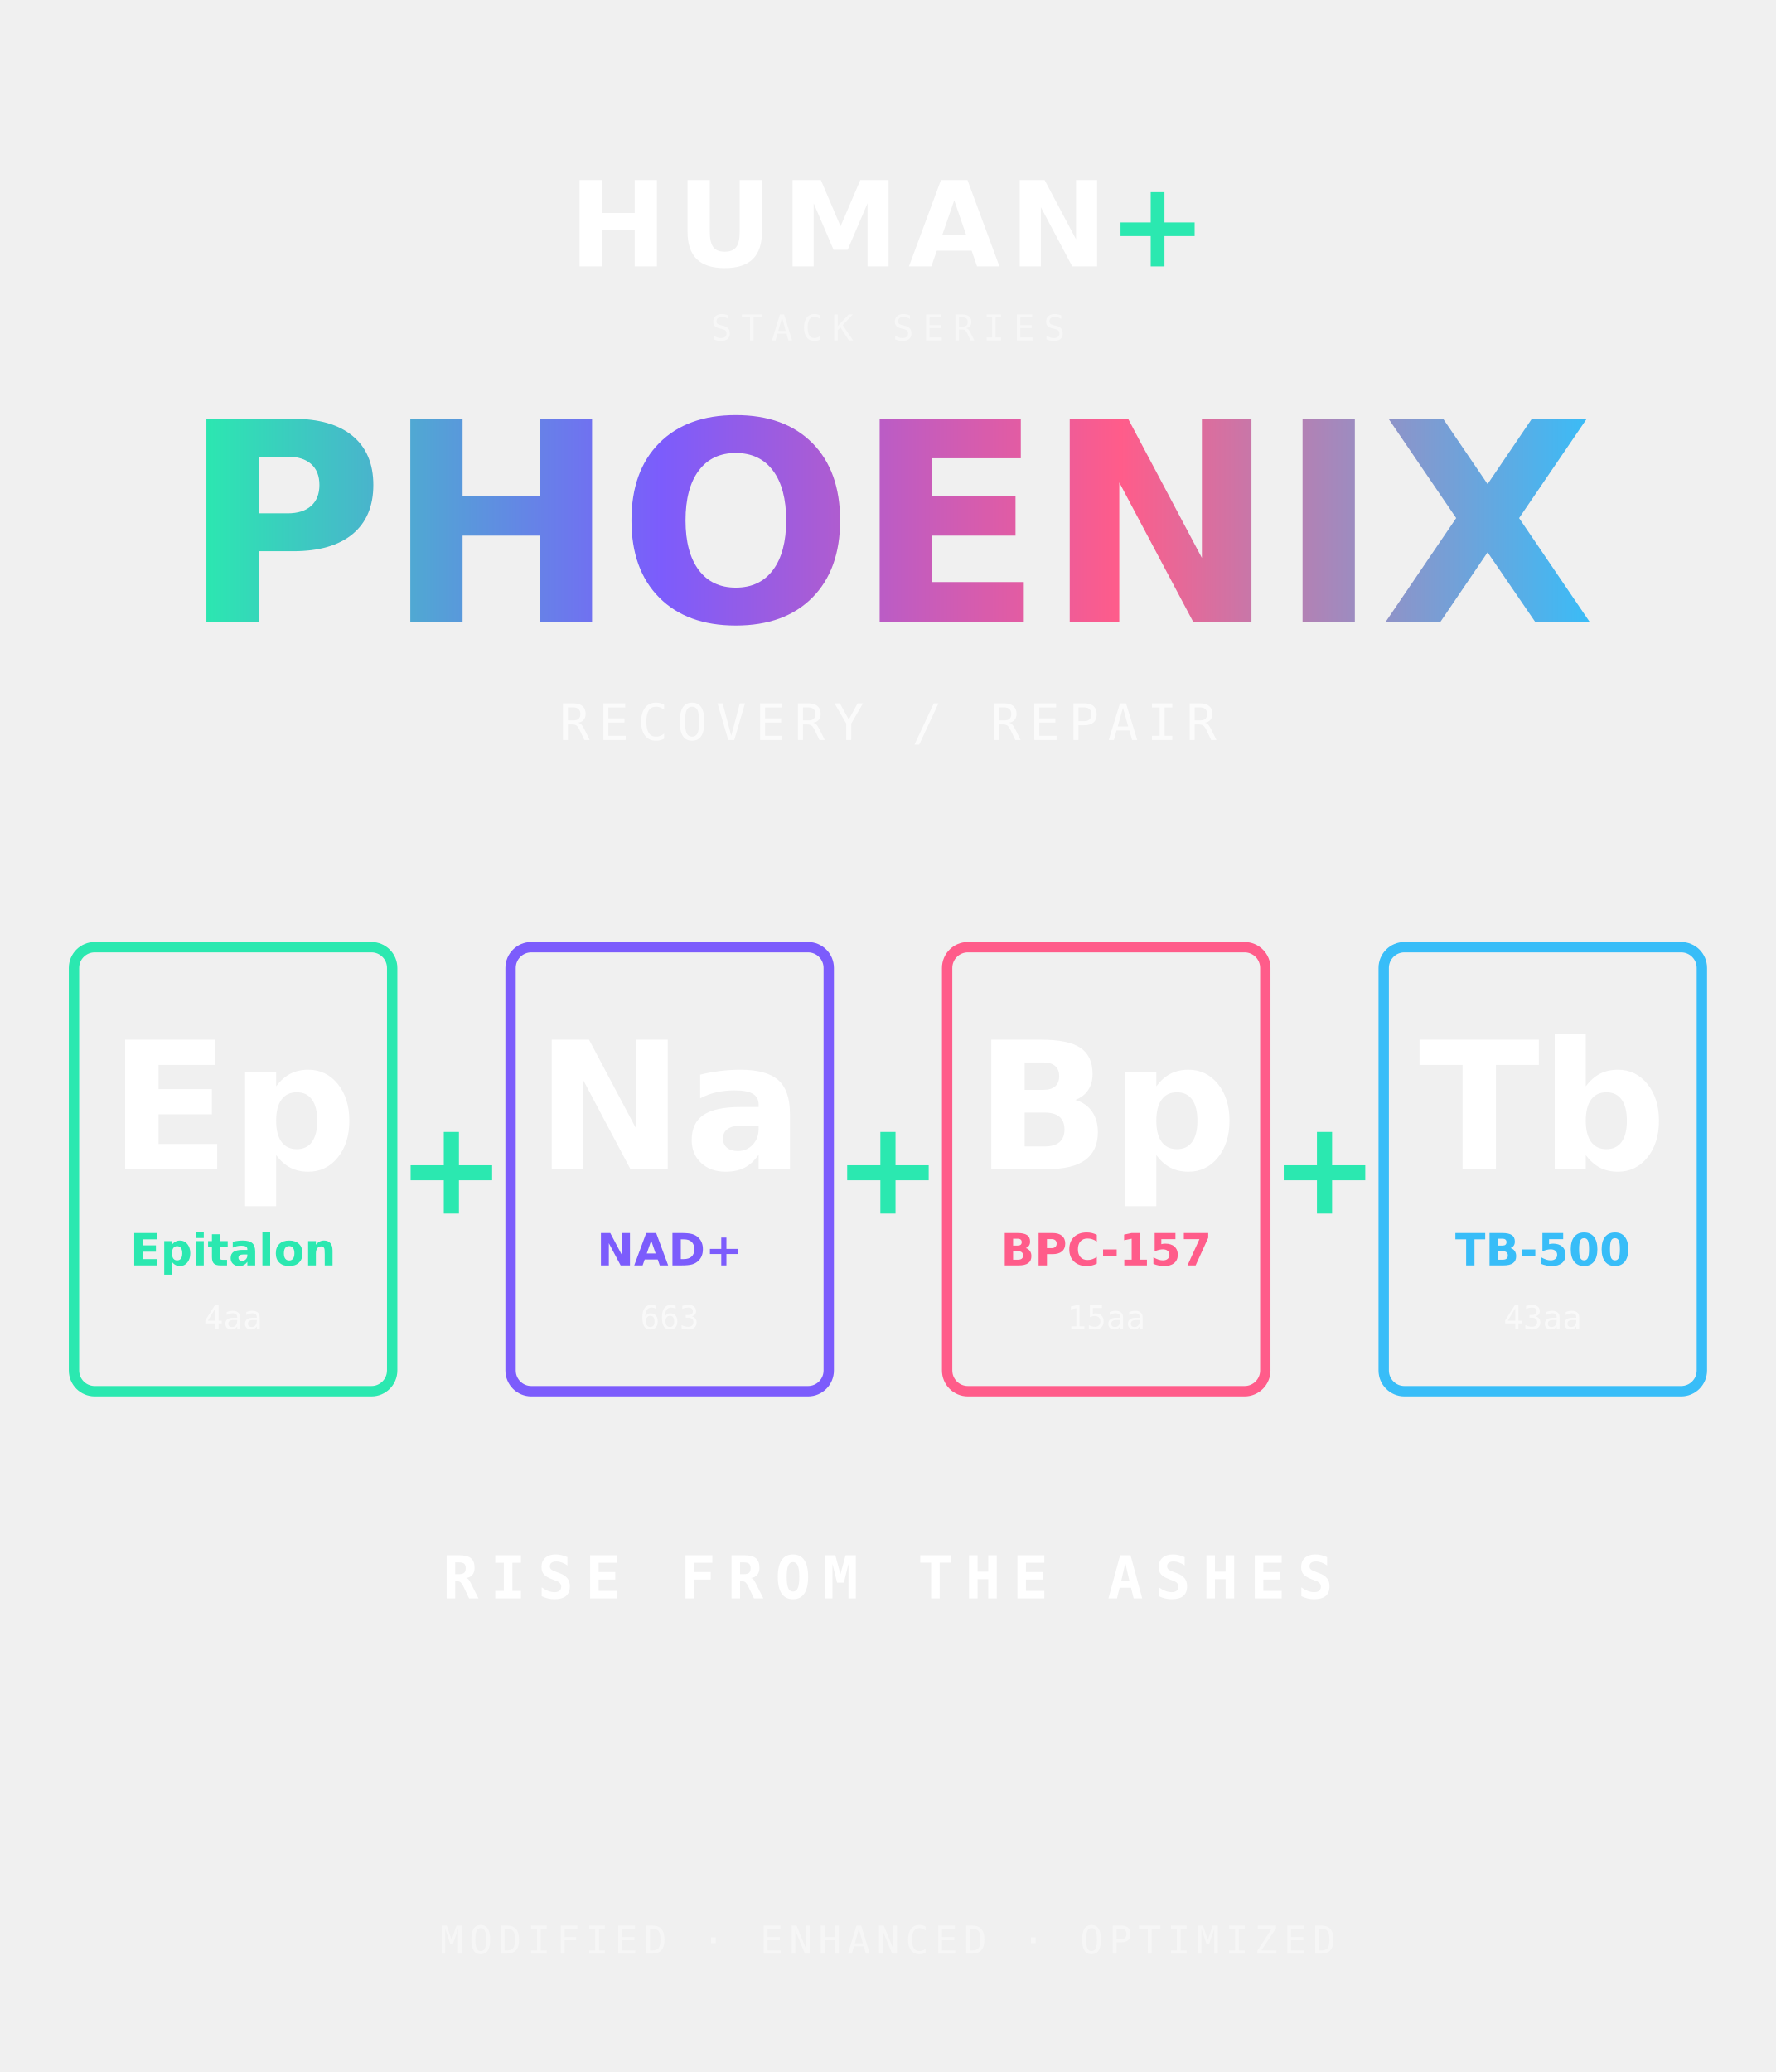
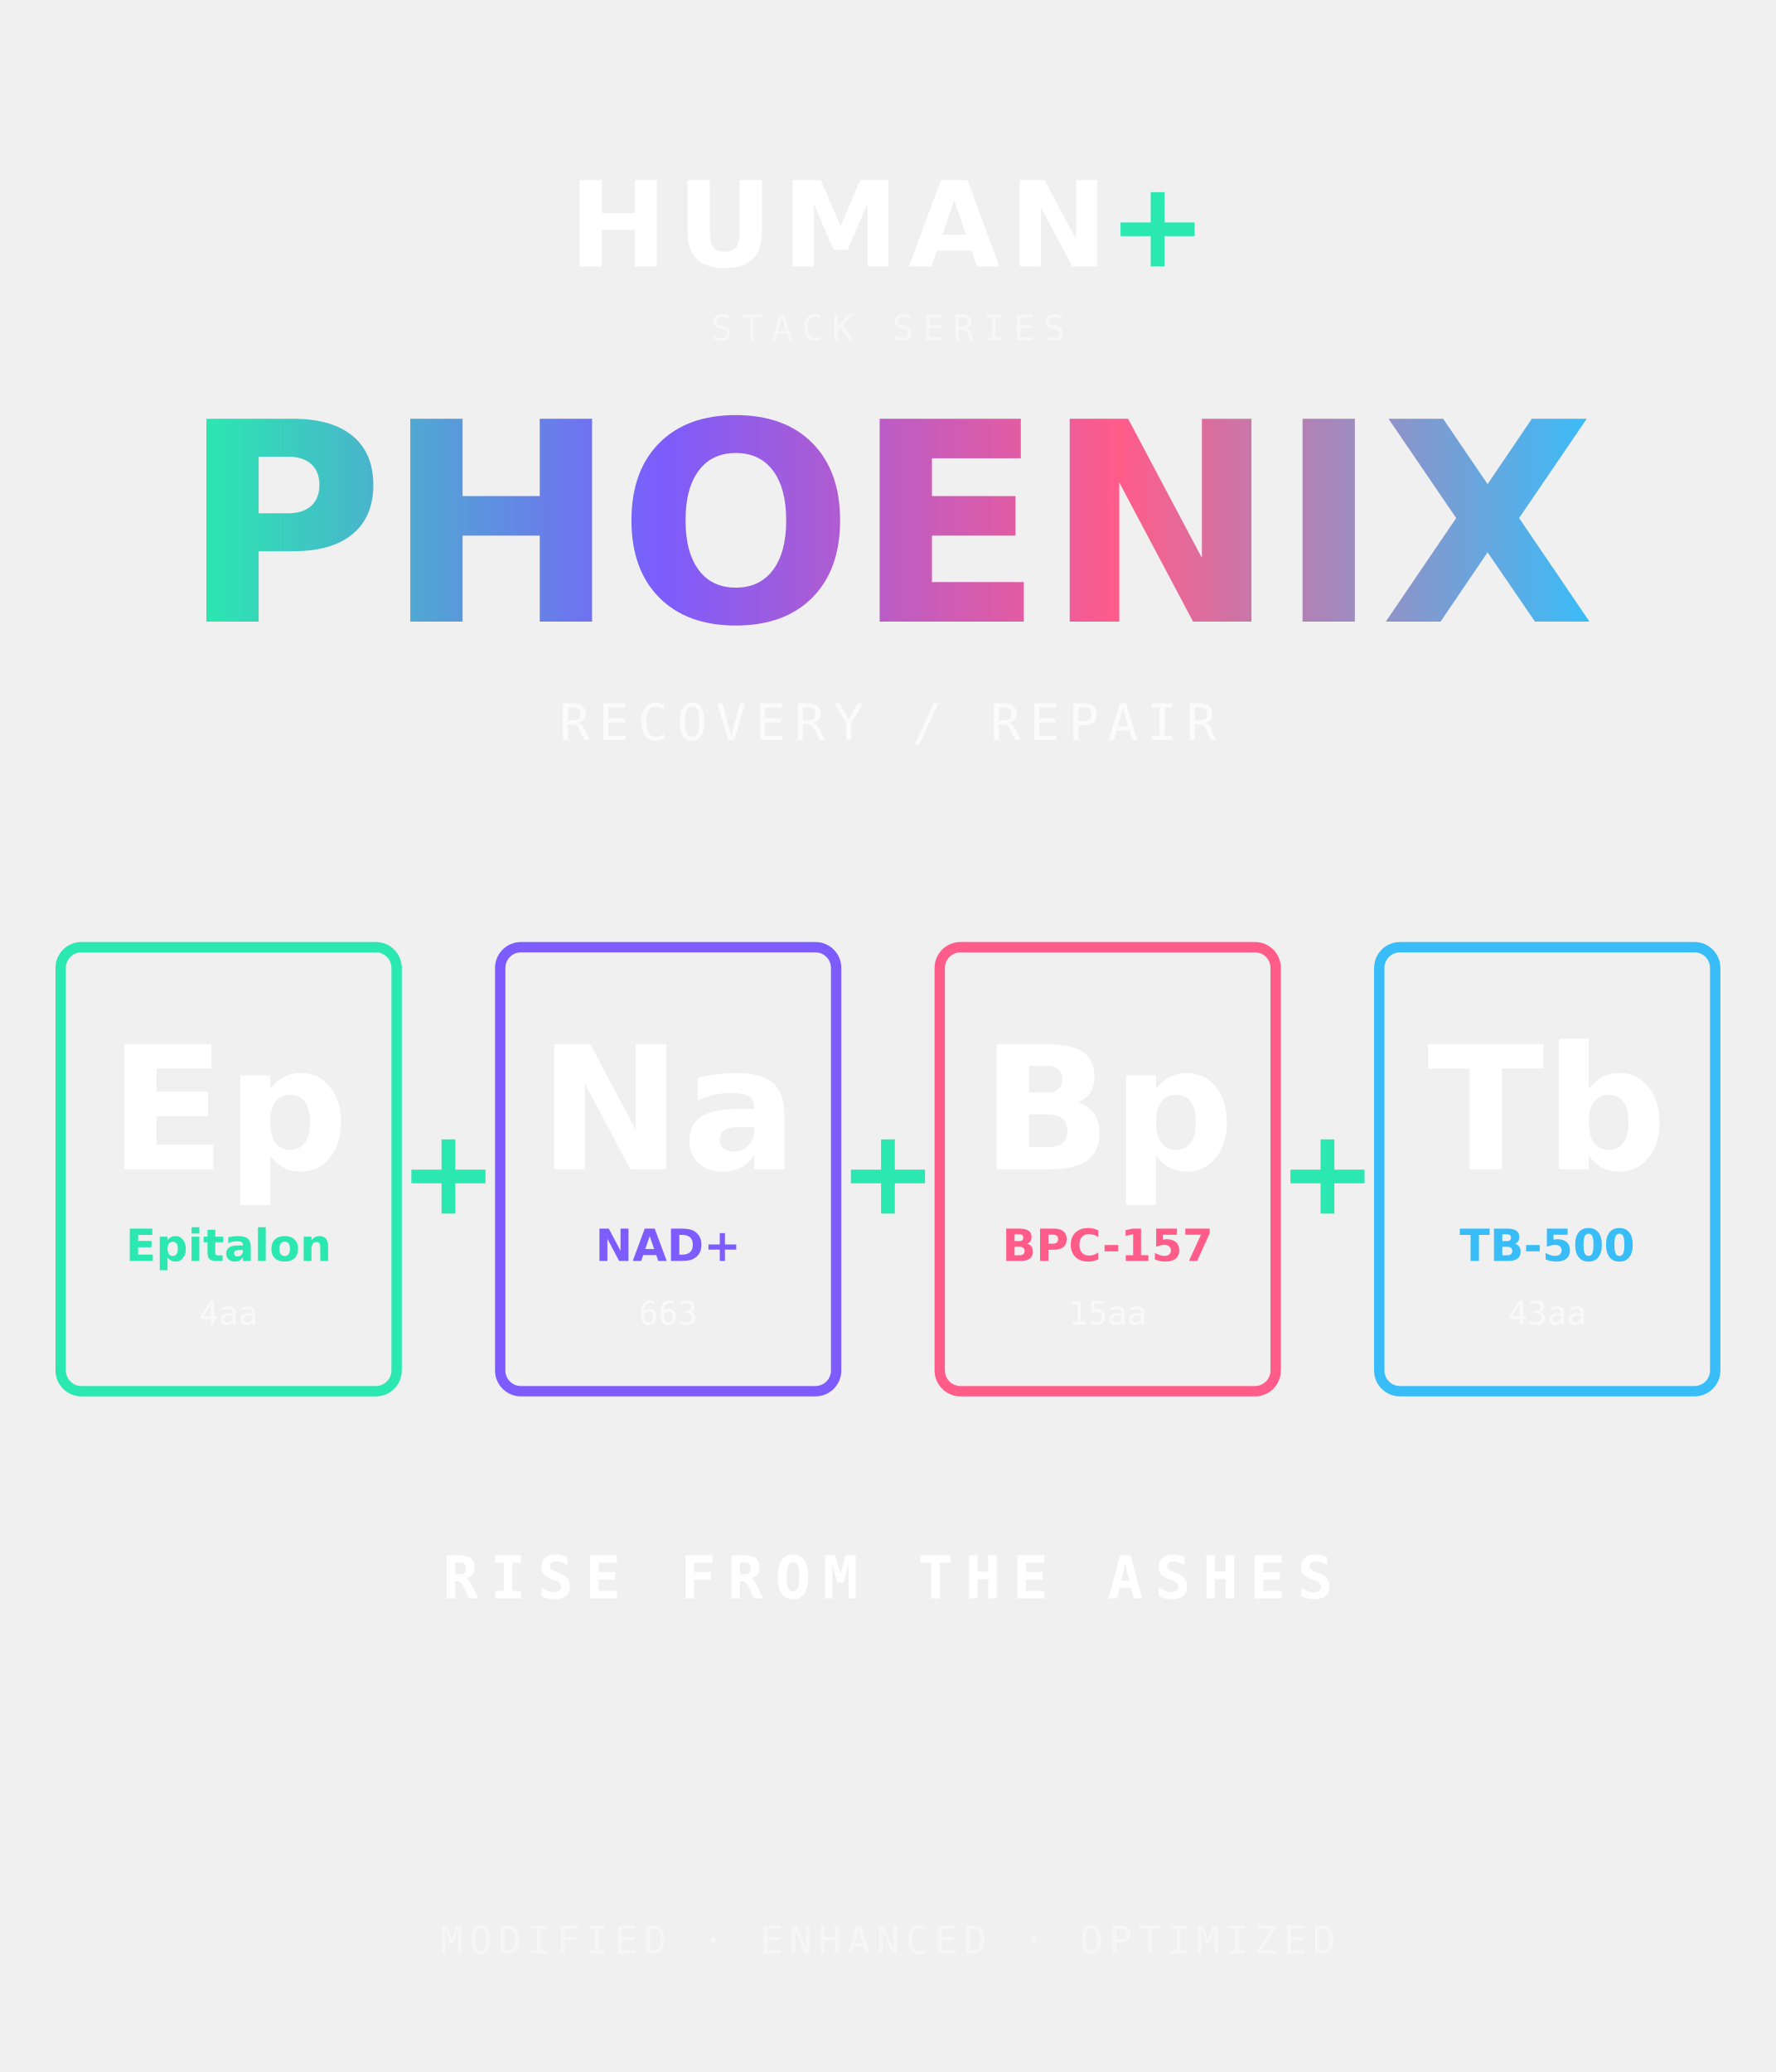
<svg xmlns="http://www.w3.org/2000/svg" viewBox="0 0 1200 1400" width="1200" height="1400">
  <defs>
    <linearGradient id="g" x1="0" y1="0" x2="1" y2="0">
      <stop offset="0%" stop-color="#2BE8B0" />
      <stop offset="33%" stop-color="#7C5CFC" />
      <stop offset="66%" stop-color="#FF5C8A" />
      <stop offset="100%" stop-color="#38BDF8" />
    </linearGradient>
  </defs>
  <text x="600" y="180" font-family="DejaVu Sans, Liberation Sans, Arial, sans-serif" font-size="80" font-weight="800" text-anchor="middle" letter-spacing="6" fill="#FFFFFF">HUMAN<tspan fill="#2BE8B0">+</tspan>
  </text>
  <text x="600" y="230" font-family="DejaVu Sans Mono, Liberation Mono, monospace" font-size="24" text-anchor="middle" letter-spacing="6" fill="#FFFFFF" fill-opacity="0.45">STACK SERIES</text>
  <text x="600" y="420" font-family="DejaVu Sans, Liberation Sans, Arial, sans-serif" font-size="188" font-weight="800" text-anchor="middle" fill="url(#g)">PHOENIX</text>
  <text x="600" y="500" font-family="DejaVu Sans Mono, Liberation Mono, monospace" font-size="34" letter-spacing="6" text-anchor="middle" fill="#FFFFFF" fill-opacity="0.75">RECOVERY / REPAIR</text>
-   <rect x="50.0" y="640" width="215" height="300" rx="14" fill="none" stroke="#2BE8B0" stroke-width="7" />
-   <text x="157.5" y="790" font-family="DejaVu Sans, Liberation Sans, Arial, sans-serif" font-size="120" font-weight="800" text-anchor="middle" fill="#FFFFFF">Ep</text>
-   <text x="157.5" y="855" font-family="DejaVu Sans, Liberation Sans, Arial, sans-serif" font-size="30" font-weight="700" text-anchor="middle" fill="#2BE8B0">Epitalon</text>
-   <text x="157.5" y="898" font-family="DejaVu Sans Mono, Liberation Mono, monospace" font-size="22" text-anchor="middle" fill="#FFFFFF" fill-opacity="0.6">4aa</text>
-   <text x="305.0" y="820.0" font-family="DejaVu Sans, Liberation Sans, Arial, sans-serif" font-size="88" font-weight="800" text-anchor="middle" fill="#2BE8B0">+</text>
-   <rect x="345.0" y="640" width="215" height="300" rx="14" fill="none" stroke="#7C5CFC" stroke-width="7" />
-   <text x="452.5" y="790" font-family="DejaVu Sans, Liberation Sans, Arial, sans-serif" font-size="120" font-weight="800" text-anchor="middle" fill="#FFFFFF">Na</text>
-   <text x="452.5" y="855" font-family="DejaVu Sans, Liberation Sans, Arial, sans-serif" font-size="30" font-weight="700" text-anchor="middle" fill="#7C5CFC">NAD+</text>
-   <text x="452.5" y="898" font-family="DejaVu Sans Mono, Liberation Mono, monospace" font-size="22" text-anchor="middle" fill="#FFFFFF" fill-opacity="0.6">663</text>
-   <text x="600.0" y="820.0" font-family="DejaVu Sans, Liberation Sans, Arial, sans-serif" font-size="88" font-weight="800" text-anchor="middle" fill="#2BE8B0">+</text>
-   <rect x="640.0" y="640" width="215" height="300" rx="14" fill="none" stroke="#FF5C8A" stroke-width="7" />
-   <text x="747.5" y="790" font-family="DejaVu Sans, Liberation Sans, Arial, sans-serif" font-size="120" font-weight="800" text-anchor="middle" fill="#FFFFFF">Bp</text>
-   <text x="747.5" y="855" font-family="DejaVu Sans, Liberation Sans, Arial, sans-serif" font-size="30" font-weight="700" text-anchor="middle" fill="#FF5C8A">BPC-157</text>
-   <text x="747.5" y="898" font-family="DejaVu Sans Mono, Liberation Mono, monospace" font-size="22" text-anchor="middle" fill="#FFFFFF" fill-opacity="0.6">15aa</text>
-   <text x="895.0" y="820.0" font-family="DejaVu Sans, Liberation Sans, Arial, sans-serif" font-size="88" font-weight="800" text-anchor="middle" fill="#2BE8B0">+</text>
-   <rect x="935.0" y="640" width="215" height="300" rx="14" fill="none" stroke="#38BDF8" stroke-width="7" />
-   <text x="1042.5" y="790" font-family="DejaVu Sans, Liberation Sans, Arial, sans-serif" font-size="120" font-weight="800" text-anchor="middle" fill="#FFFFFF">Tb</text>
-   <text x="1042.5" y="855" font-family="DejaVu Sans, Liberation Sans, Arial, sans-serif" font-size="30" font-weight="700" text-anchor="middle" fill="#38BDF8">TB-500</text>
-   <text x="1042.5" y="898" font-family="DejaVu Sans Mono, Liberation Mono, monospace" font-size="22" text-anchor="middle" fill="#FFFFFF" fill-opacity="0.6">43aa</text>
+   <rect x="41.0" y="640" width="227" height="300" rx="14" fill="none" stroke="#2BE8B0" stroke-width="7" />
+   <text x="154.5" y="790" font-family="DejaVu Sans, Liberation Sans, Arial, sans-serif" font-size="116" font-weight="800" text-anchor="middle" fill="#FFFFFF">Ep</text>
+   <text x="154.5" y="852" font-family="DejaVu Sans, Liberation Sans, Arial, sans-serif" font-size="30" font-weight="700" text-anchor="middle" fill="#2BE8B0">Epitalon</text>
+   <text x="154.5" y="895" font-family="DejaVu Sans Mono, Liberation Mono, monospace" font-size="22" text-anchor="middle" fill="#FFFFFF" fill-opacity="0.6">4aa</text>
+   <text x="303.0" y="820.0" font-family="DejaVu Sans, Liberation Sans, Arial, sans-serif" font-size="80" font-weight="800" text-anchor="middle" fill="#2BE8B0">+</text>
+   <rect x="338.0" y="640" width="227" height="300" rx="14" fill="none" stroke="#7C5CFC" stroke-width="7" />
+   <text x="451.5" y="790" font-family="DejaVu Sans, Liberation Sans, Arial, sans-serif" font-size="116" font-weight="800" text-anchor="middle" fill="#FFFFFF">Na</text>
+   <text x="451.5" y="852" font-family="DejaVu Sans, Liberation Sans, Arial, sans-serif" font-size="30" font-weight="700" text-anchor="middle" fill="#7C5CFC">NAD+</text>
+   <text x="451.5" y="895" font-family="DejaVu Sans Mono, Liberation Mono, monospace" font-size="22" text-anchor="middle" fill="#FFFFFF" fill-opacity="0.6">663</text>
+   <text x="600.0" y="820.0" font-family="DejaVu Sans, Liberation Sans, Arial, sans-serif" font-size="80" font-weight="800" text-anchor="middle" fill="#2BE8B0">+</text>
+   <rect x="635.0" y="640" width="227" height="300" rx="14" fill="none" stroke="#FF5C8A" stroke-width="7" />
+   <text x="748.5" y="790" font-family="DejaVu Sans, Liberation Sans, Arial, sans-serif" font-size="116" font-weight="800" text-anchor="middle" fill="#FFFFFF">Bp</text>
+   <text x="748.5" y="852" font-family="DejaVu Sans, Liberation Sans, Arial, sans-serif" font-size="30" font-weight="700" text-anchor="middle" fill="#FF5C8A">BPC-157</text>
+   <text x="748.5" y="895" font-family="DejaVu Sans Mono, Liberation Mono, monospace" font-size="22" text-anchor="middle" fill="#FFFFFF" fill-opacity="0.6">15aa</text>
+   <text x="897.0" y="820.0" font-family="DejaVu Sans, Liberation Sans, Arial, sans-serif" font-size="80" font-weight="800" text-anchor="middle" fill="#2BE8B0">+</text>
+   <rect x="932.0" y="640" width="227" height="300" rx="14" fill="none" stroke="#38BDF8" stroke-width="7" />
+   <text x="1045.5" y="790" font-family="DejaVu Sans, Liberation Sans, Arial, sans-serif" font-size="116" font-weight="800" text-anchor="middle" fill="#FFFFFF">Tb</text>
+   <text x="1045.5" y="852" font-family="DejaVu Sans, Liberation Sans, Arial, sans-serif" font-size="30" font-weight="700" text-anchor="middle" fill="#38BDF8">TB-500</text>
+   <text x="1045.5" y="895" font-family="DejaVu Sans Mono, Liberation Mono, monospace" font-size="22" text-anchor="middle" fill="#FFFFFF" fill-opacity="0.6">43aa</text>
  <text x="600" y="1080" font-family="DejaVu Sans Mono, Liberation Mono, monospace" font-size="40" font-weight="700" letter-spacing="8" text-anchor="middle" fill="#FFFFFF">RISE FROM THE ASHES</text>
  <text x="600" y="1320" font-family="DejaVu Sans Mono, Liberation Mono, monospace" font-size="26" letter-spacing="4" text-anchor="middle" fill="#FFFFFF" fill-opacity="0.4">MODIFIED · ENHANCED · OPTIMIZED</text>
</svg>
